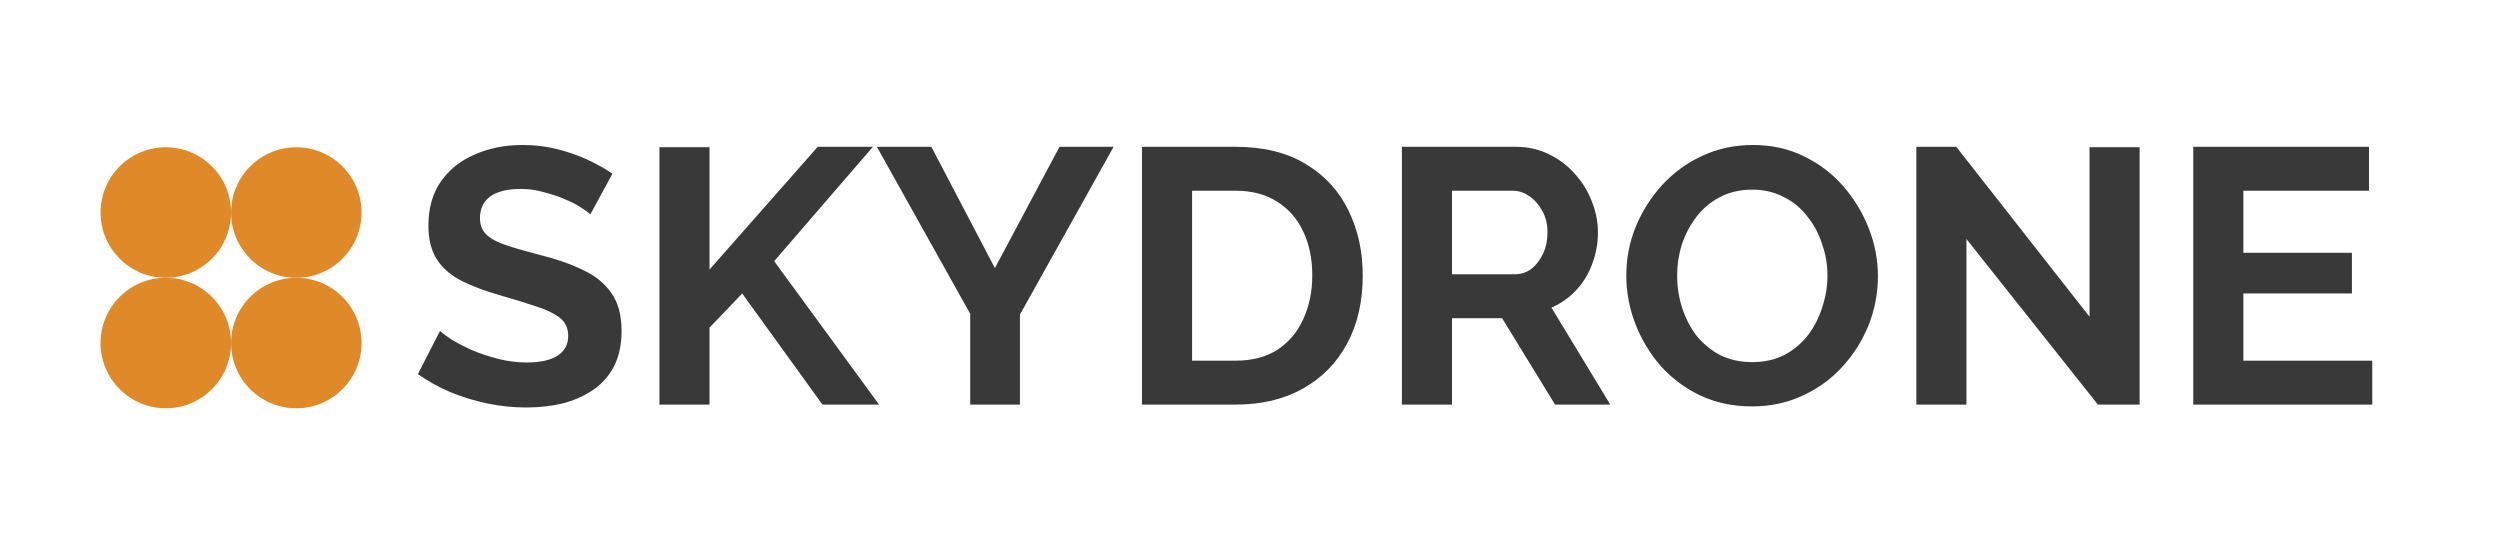
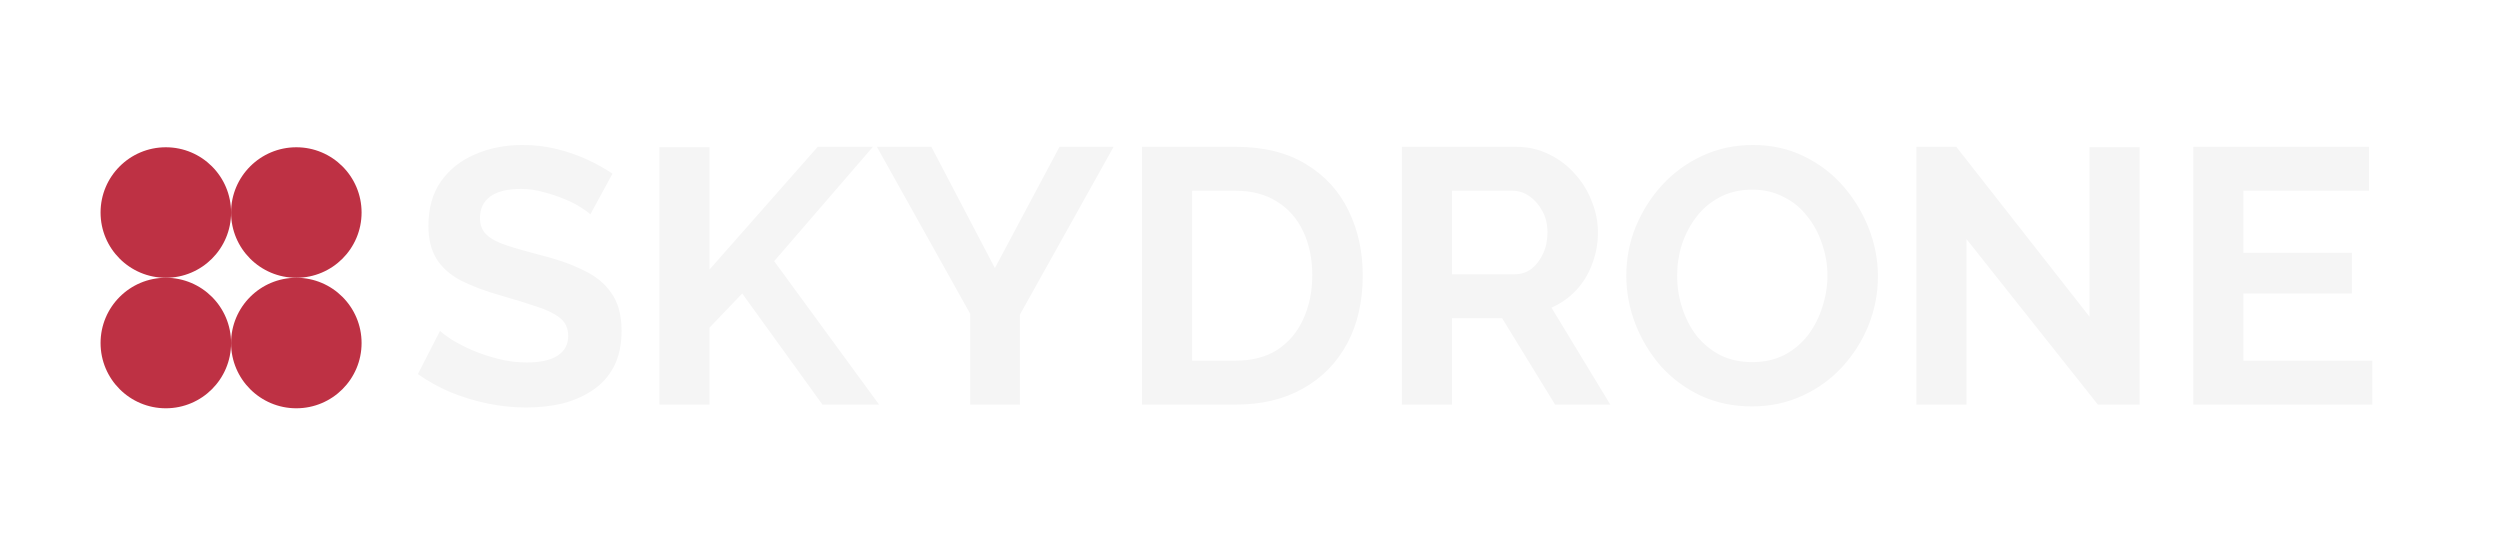
<svg xmlns="http://www.w3.org/2000/svg" width="207" height="46" viewBox="0 0 207 46" fill="none">
-   <circle cx="13.73" cy="17.597" r="5.403" fill="#DF8928" />
-   <circle cx="13.73" cy="28.403" r="5.403" fill="#DF8928" />
-   <circle cx="24.536" cy="17.597" r="5.403" fill="#DF8928" />
-   <circle cx="24.536" cy="28.403" r="5.403" fill="#DF8928" />
-   <path d="M48.881 17.747C48.74 17.607 48.48 17.417 48.099 17.176C47.738 16.936 47.287 16.705 46.746 16.485C46.225 16.264 45.654 16.074 45.033 15.914C44.411 15.733 43.78 15.643 43.139 15.643C42.016 15.643 41.165 15.853 40.584 16.274C40.022 16.695 39.742 17.286 39.742 18.048C39.742 18.629 39.922 19.09 40.283 19.431C40.644 19.772 41.185 20.062 41.906 20.303C42.628 20.543 43.53 20.804 44.612 21.084C46.015 21.425 47.227 21.846 48.249 22.347C49.291 22.828 50.083 23.469 50.624 24.271C51.185 25.052 51.466 26.095 51.466 27.397C51.466 28.54 51.256 29.522 50.835 30.343C50.414 31.145 49.833 31.797 49.091 32.297C48.349 32.798 47.508 33.169 46.566 33.41C45.624 33.63 44.622 33.74 43.56 33.74C42.497 33.74 41.435 33.63 40.373 33.41C39.311 33.189 38.289 32.879 37.307 32.478C36.325 32.057 35.423 31.556 34.601 30.975L36.435 27.397C36.615 27.578 36.936 27.818 37.397 28.119C37.858 28.399 38.419 28.69 39.08 28.991C39.742 29.271 40.463 29.512 41.245 29.712C42.026 29.913 42.818 30.013 43.62 30.013C44.742 30.013 45.594 29.822 46.175 29.442C46.756 29.061 47.047 28.52 47.047 27.818C47.047 27.177 46.816 26.676 46.355 26.315C45.895 25.954 45.253 25.644 44.431 25.383C43.61 25.103 42.638 24.802 41.515 24.481C40.173 24.101 39.05 23.68 38.148 23.219C37.246 22.738 36.575 22.137 36.134 21.415C35.693 20.694 35.473 19.792 35.473 18.709C35.473 17.246 35.814 16.024 36.495 15.042C37.196 14.04 38.138 13.288 39.321 12.787C40.503 12.266 41.816 12.005 43.259 12.005C44.261 12.005 45.203 12.116 46.085 12.336C46.987 12.557 47.828 12.847 48.61 13.208C49.392 13.569 50.093 13.96 50.714 14.38L48.881 17.747ZM54.601 33.5V12.186H58.749V22.317L67.708 12.156H72.278L64.101 21.625L72.789 33.5H68.099L61.455 24.301L58.749 27.127V33.5H54.601ZM77.116 12.156L82.377 22.197L87.728 12.156H92.207L84.451 26.045V33.5H80.333V25.984L72.607 12.156H77.116ZM94.557 33.5V12.156H102.313C104.638 12.156 106.582 12.637 108.145 13.599C109.708 14.541 110.881 15.823 111.662 17.447C112.444 19.05 112.835 20.834 112.835 22.798C112.835 24.962 112.404 26.846 111.542 28.45C110.68 30.053 109.458 31.295 107.874 32.177C106.311 33.059 104.457 33.5 102.313 33.5H94.557ZM108.656 22.798C108.656 21.415 108.405 20.203 107.904 19.16C107.403 18.098 106.682 17.276 105.74 16.695C104.798 16.094 103.656 15.793 102.313 15.793H98.705V29.863H102.313C103.676 29.863 104.828 29.562 105.77 28.961C106.712 28.339 107.423 27.498 107.904 26.435C108.405 25.353 108.656 24.141 108.656 22.798ZM116.076 33.5V12.156H125.515C126.498 12.156 127.399 12.356 128.221 12.757C129.063 13.158 129.784 13.699 130.386 14.38C131.007 15.062 131.478 15.823 131.798 16.665C132.139 17.507 132.31 18.369 132.31 19.25C132.31 20.152 132.149 21.024 131.829 21.866C131.528 22.688 131.087 23.409 130.506 24.03C129.925 24.652 129.243 25.133 128.462 25.473L133.332 33.5H128.762L124.373 26.345H120.225V33.5H116.076ZM120.225 22.708H125.425C125.946 22.708 126.407 22.557 126.808 22.257C127.209 21.936 127.53 21.515 127.77 20.994C128.011 20.473 128.131 19.892 128.131 19.25C128.131 18.569 127.991 17.978 127.71 17.477C127.429 16.956 127.069 16.545 126.628 16.244C126.207 15.944 125.746 15.793 125.245 15.793H120.225V22.708ZM145.06 33.65C143.497 33.65 142.074 33.35 140.791 32.748C139.528 32.147 138.436 31.335 137.514 30.313C136.612 29.271 135.911 28.109 135.41 26.826C134.909 25.523 134.658 24.191 134.658 22.828C134.658 21.405 134.919 20.052 135.44 18.77C135.981 17.467 136.713 16.314 137.635 15.312C138.577 14.29 139.679 13.489 140.941 12.907C142.224 12.306 143.627 12.005 145.15 12.005C146.693 12.005 148.096 12.316 149.359 12.937C150.642 13.559 151.734 14.39 152.636 15.433C153.538 16.475 154.239 17.637 154.74 18.92C155.241 20.203 155.492 21.525 155.492 22.888C155.492 24.291 155.231 25.644 154.71 26.946C154.189 28.229 153.457 29.381 152.515 30.404C151.593 31.406 150.491 32.197 149.209 32.779C147.946 33.36 146.563 33.65 145.06 33.65ZM138.867 22.828C138.867 23.75 139.007 24.642 139.288 25.503C139.569 26.365 139.969 27.137 140.49 27.818C141.032 28.48 141.683 29.011 142.445 29.412C143.226 29.792 144.108 29.983 145.09 29.983C146.092 29.983 146.984 29.782 147.766 29.381C148.547 28.961 149.199 28.41 149.72 27.728C150.241 27.027 150.631 26.255 150.892 25.413C151.173 24.552 151.313 23.69 151.313 22.828C151.313 21.906 151.163 21.024 150.862 20.182C150.581 19.321 150.171 18.559 149.629 17.898C149.108 17.216 148.457 16.685 147.675 16.304C146.914 15.904 146.052 15.703 145.09 15.703C144.068 15.703 143.166 15.914 142.384 16.334C141.623 16.735 140.981 17.276 140.46 17.958C139.939 18.639 139.539 19.401 139.258 20.242C138.997 21.084 138.867 21.946 138.867 22.828ZM162.823 19.792V33.5H158.674V12.156H161.981L173.014 26.225V12.186H177.162V33.5H173.705L162.823 19.792ZM196.423 29.863V33.5H181.602V12.156H196.152V15.793H185.751V20.934H194.739V24.301H185.751V29.863H196.423Z" fill="#393939" />
+   <circle cx="13.73" cy="17.597" r="5.403" fill="#BE3144" />
+   <circle cx="13.73" cy="28.403" r="5.403" fill="#BE3144" />
+   <circle cx="24.536" cy="17.597" r="5.403" fill="#BE3144" />
+   <circle cx="24.536" cy="28.403" r="5.403" fill="#BE3144" />
+   <path d="M48.881 17.747C48.74 17.607 48.48 17.417 48.099 17.176C47.738 16.936 47.287 16.705 46.746 16.485C46.225 16.264 45.654 16.074 45.033 15.914C44.411 15.733 43.78 15.643 43.139 15.643C42.016 15.643 41.165 15.853 40.584 16.274C40.022 16.695 39.742 17.286 39.742 18.048C39.742 18.629 39.922 19.09 40.283 19.431C40.644 19.772 41.185 20.062 41.906 20.303C42.628 20.543 43.53 20.804 44.612 21.084C46.015 21.425 47.227 21.846 48.249 22.347C49.291 22.828 50.083 23.469 50.624 24.271C51.185 25.052 51.466 26.095 51.466 27.397C51.466 28.54 51.256 29.522 50.835 30.343C50.414 31.145 49.833 31.797 49.091 32.297C48.349 32.798 47.508 33.169 46.566 33.41C45.624 33.63 44.622 33.74 43.56 33.74C42.497 33.74 41.435 33.63 40.373 33.41C39.311 33.189 38.289 32.879 37.307 32.478C36.325 32.057 35.423 31.556 34.601 30.975L36.435 27.397C36.615 27.578 36.936 27.818 37.397 28.119C37.858 28.399 38.419 28.69 39.08 28.991C39.742 29.271 40.463 29.512 41.245 29.712C42.026 29.913 42.818 30.013 43.62 30.013C44.742 30.013 45.594 29.822 46.175 29.442C46.756 29.061 47.047 28.52 47.047 27.818C47.047 27.177 46.816 26.676 46.355 26.315C45.895 25.954 45.253 25.644 44.431 25.383C43.61 25.103 42.638 24.802 41.515 24.481C40.173 24.101 39.05 23.68 38.148 23.219C37.246 22.738 36.575 22.137 36.134 21.415C35.693 20.694 35.473 19.792 35.473 18.709C35.473 17.246 35.814 16.024 36.495 15.042C37.196 14.04 38.138 13.288 39.321 12.787C40.503 12.266 41.816 12.005 43.259 12.005C44.261 12.005 45.203 12.116 46.085 12.336C46.987 12.557 47.828 12.847 48.61 13.208C49.392 13.569 50.093 13.96 50.714 14.38L48.881 17.747ZM54.601 33.5V12.186H58.749V22.317L67.708 12.156H72.278L64.101 21.625L72.789 33.5H68.099L61.455 24.301L58.749 27.127V33.5H54.601ZM77.116 12.156L82.377 22.197L87.728 12.156H92.207L84.451 26.045V33.5H80.333V25.984L72.607 12.156H77.116ZM94.557 33.5V12.156H102.313C104.638 12.156 106.582 12.637 108.145 13.599C109.708 14.541 110.881 15.823 111.662 17.447C112.444 19.05 112.835 20.834 112.835 22.798C112.835 24.962 112.404 26.846 111.542 28.45C110.68 30.053 109.458 31.295 107.874 32.177C106.311 33.059 104.457 33.5 102.313 33.5H94.557ZM108.656 22.798C108.656 21.415 108.405 20.203 107.904 19.16C107.403 18.098 106.682 17.276 105.74 16.695C104.798 16.094 103.656 15.793 102.313 15.793H98.705V29.863H102.313C103.676 29.863 104.828 29.562 105.77 28.961C106.712 28.339 107.423 27.498 107.904 26.435C108.405 25.353 108.656 24.141 108.656 22.798ZM116.076 33.5V12.156H125.515C126.498 12.156 127.399 12.356 128.221 12.757C129.063 13.158 129.784 13.699 130.386 14.38C131.007 15.062 131.478 15.823 131.798 16.665C132.139 17.507 132.31 18.369 132.31 19.25C132.31 20.152 132.149 21.024 131.829 21.866C131.528 22.688 131.087 23.409 130.506 24.03C129.925 24.652 129.243 25.133 128.462 25.473L133.332 33.5H128.762L124.373 26.345H120.225V33.5H116.076ZM120.225 22.708H125.425C125.946 22.708 126.407 22.557 126.808 22.257C127.209 21.936 127.53 21.515 127.77 20.994C128.011 20.473 128.131 19.892 128.131 19.25C128.131 18.569 127.991 17.978 127.71 17.477C127.429 16.956 127.069 16.545 126.628 16.244C126.207 15.944 125.746 15.793 125.245 15.793H120.225V22.708ZM145.06 33.65C143.497 33.65 142.074 33.35 140.791 32.748C139.528 32.147 138.436 31.335 137.514 30.313C136.612 29.271 135.911 28.109 135.41 26.826C134.909 25.523 134.658 24.191 134.658 22.828C134.658 21.405 134.919 20.052 135.44 18.77C135.981 17.467 136.713 16.314 137.635 15.312C138.577 14.29 139.679 13.489 140.941 12.907C142.224 12.306 143.627 12.005 145.15 12.005C146.693 12.005 148.096 12.316 149.359 12.937C150.642 13.559 151.734 14.39 152.636 15.433C153.538 16.475 154.239 17.637 154.74 18.92C155.241 20.203 155.492 21.525 155.492 22.888C155.492 24.291 155.231 25.644 154.71 26.946C154.189 28.229 153.457 29.381 152.515 30.404C151.593 31.406 150.491 32.197 149.209 32.779C147.946 33.36 146.563 33.65 145.06 33.65ZM138.867 22.828C138.867 23.75 139.007 24.642 139.288 25.503C139.569 26.365 139.969 27.137 140.49 27.818C141.032 28.48 141.683 29.011 142.445 29.412C143.226 29.792 144.108 29.983 145.09 29.983C146.092 29.983 146.984 29.782 147.766 29.381C148.547 28.961 149.199 28.41 149.72 27.728C150.241 27.027 150.631 26.255 150.892 25.413C151.173 24.552 151.313 23.69 151.313 22.828C151.313 21.906 151.163 21.024 150.862 20.182C150.581 19.321 150.171 18.559 149.629 17.898C149.108 17.216 148.457 16.685 147.675 16.304C146.914 15.904 146.052 15.703 145.09 15.703C144.068 15.703 143.166 15.914 142.384 16.334C141.623 16.735 140.981 17.276 140.46 17.958C139.939 18.639 139.539 19.401 139.258 20.242C138.997 21.084 138.867 21.946 138.867 22.828ZM162.823 19.792V33.5H158.674V12.156H161.981L173.014 26.225V12.186H177.162V33.5H173.705L162.823 19.792ZM196.423 29.863V33.5H181.602V12.156H196.152V15.793H185.751V20.934H194.739V24.301H185.751V29.863H196.423Z" fill="#F5F5F5" />
</svg>
